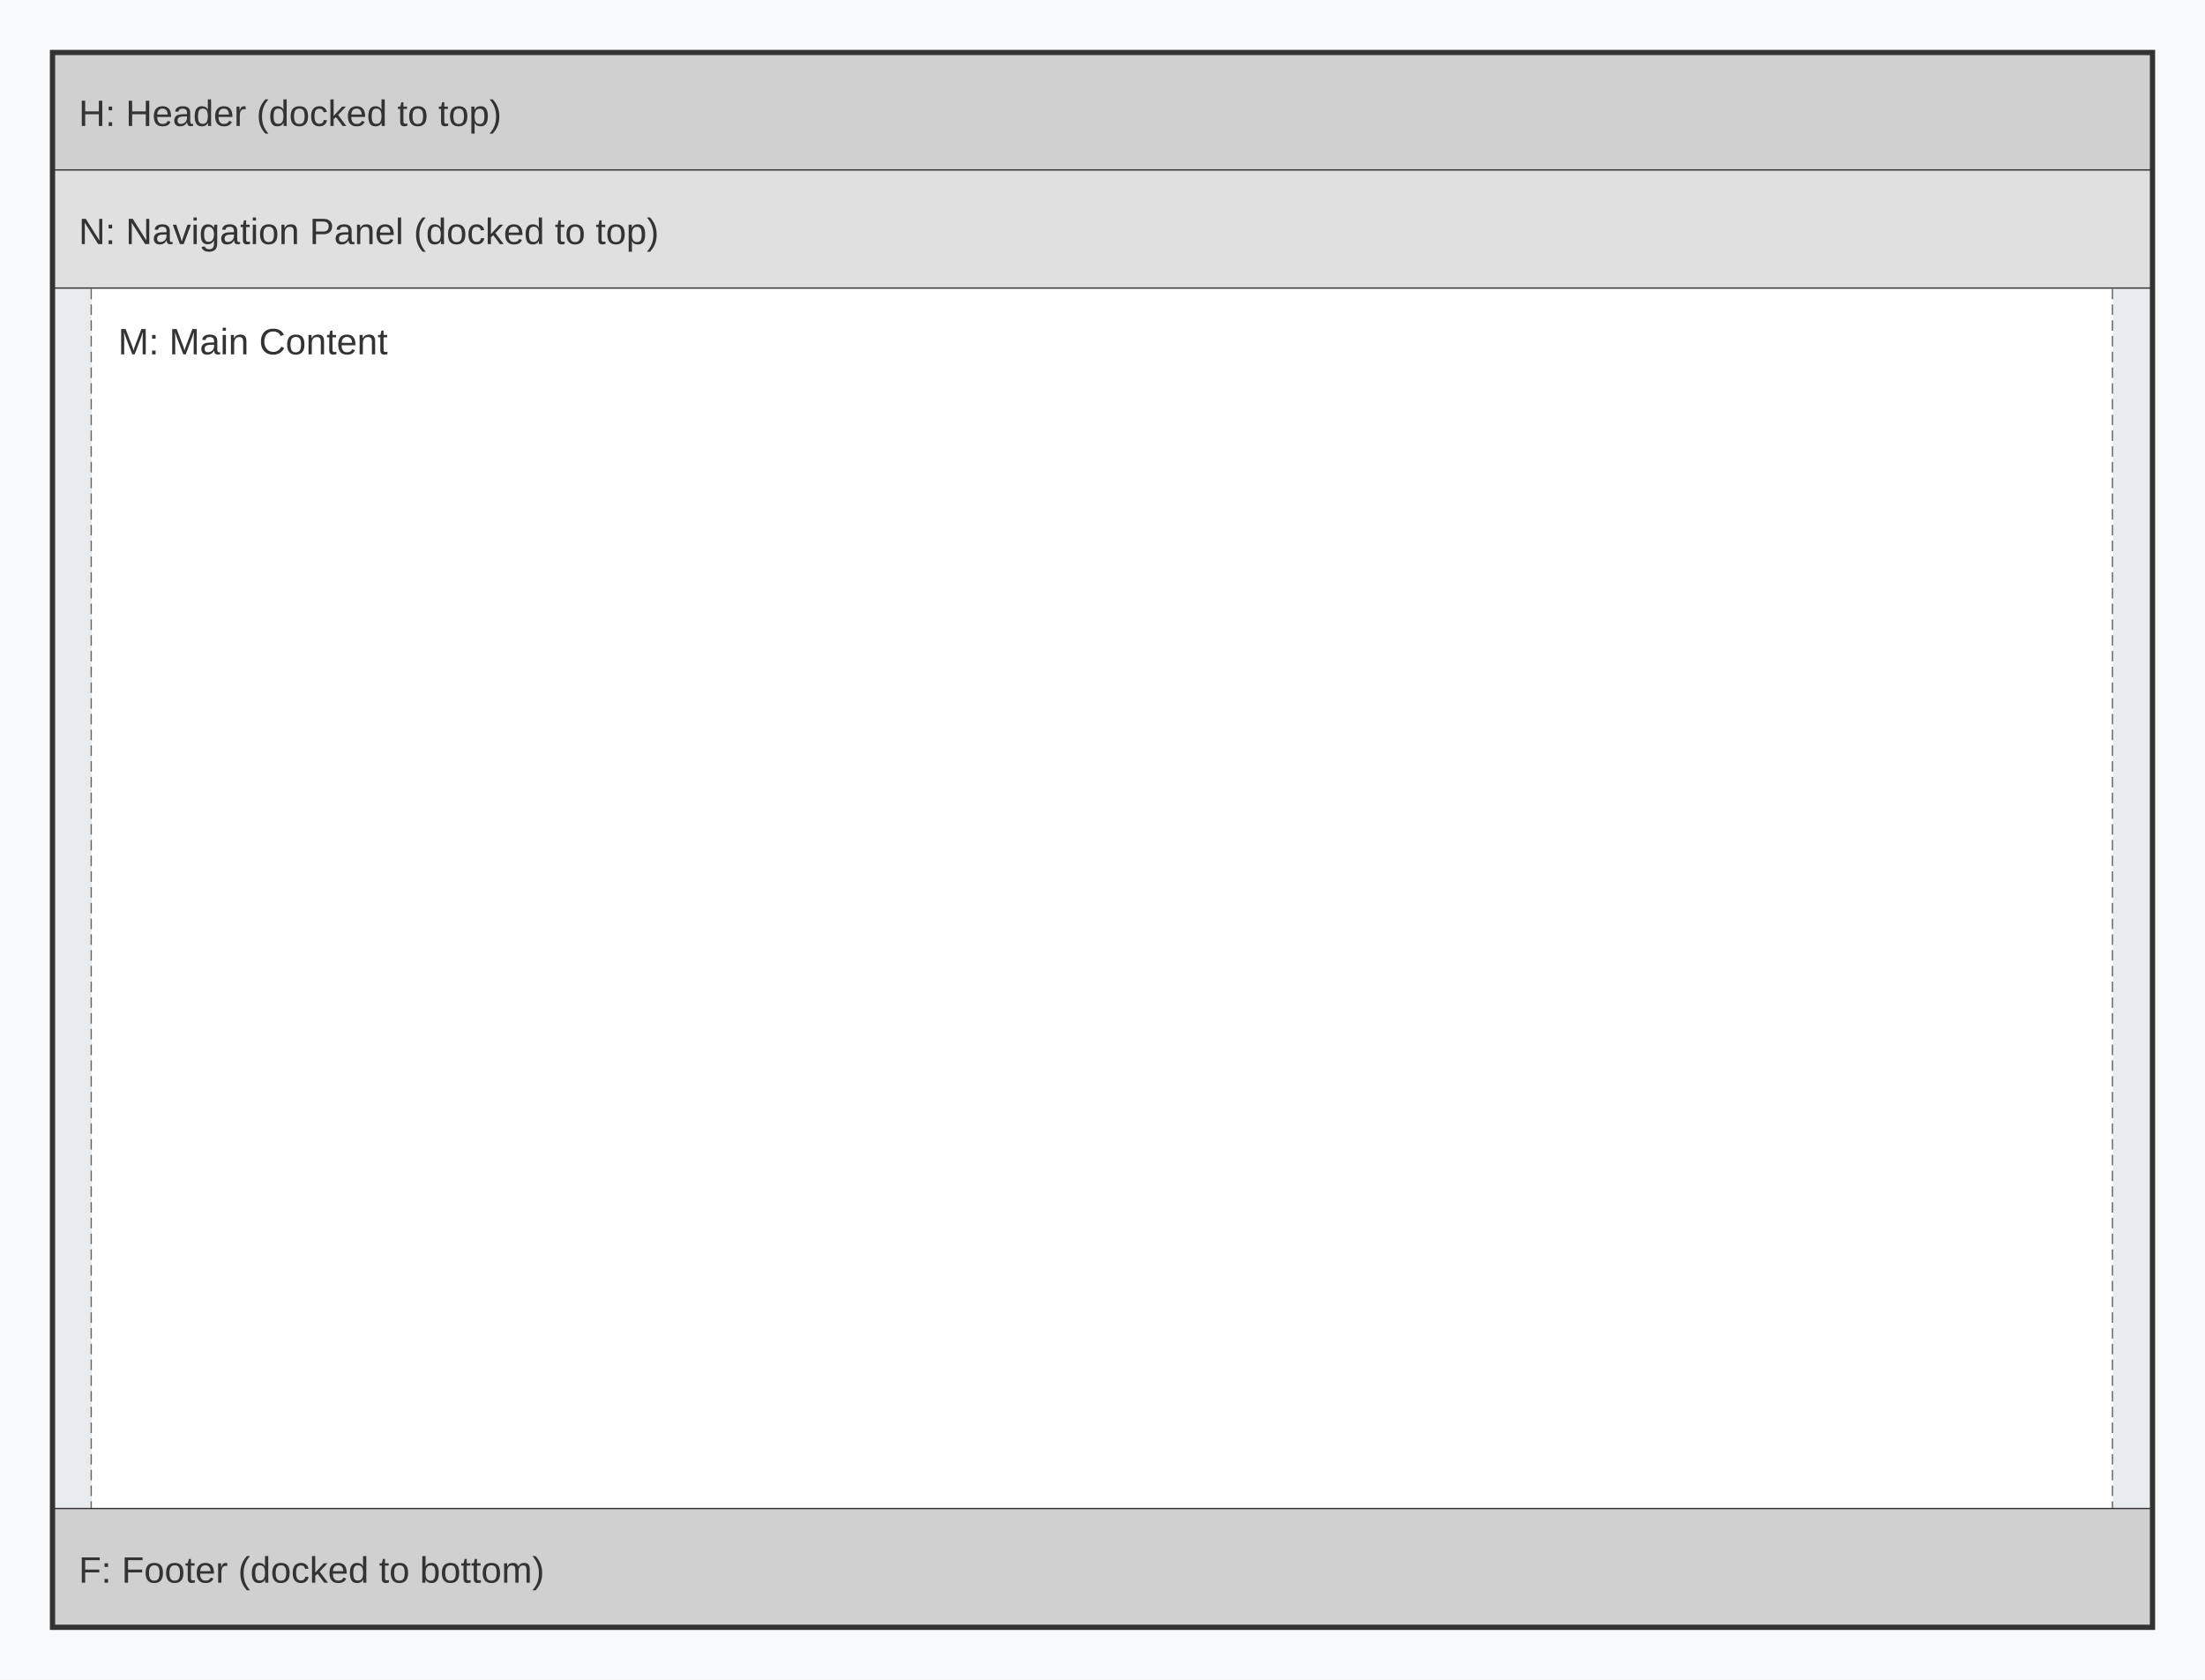
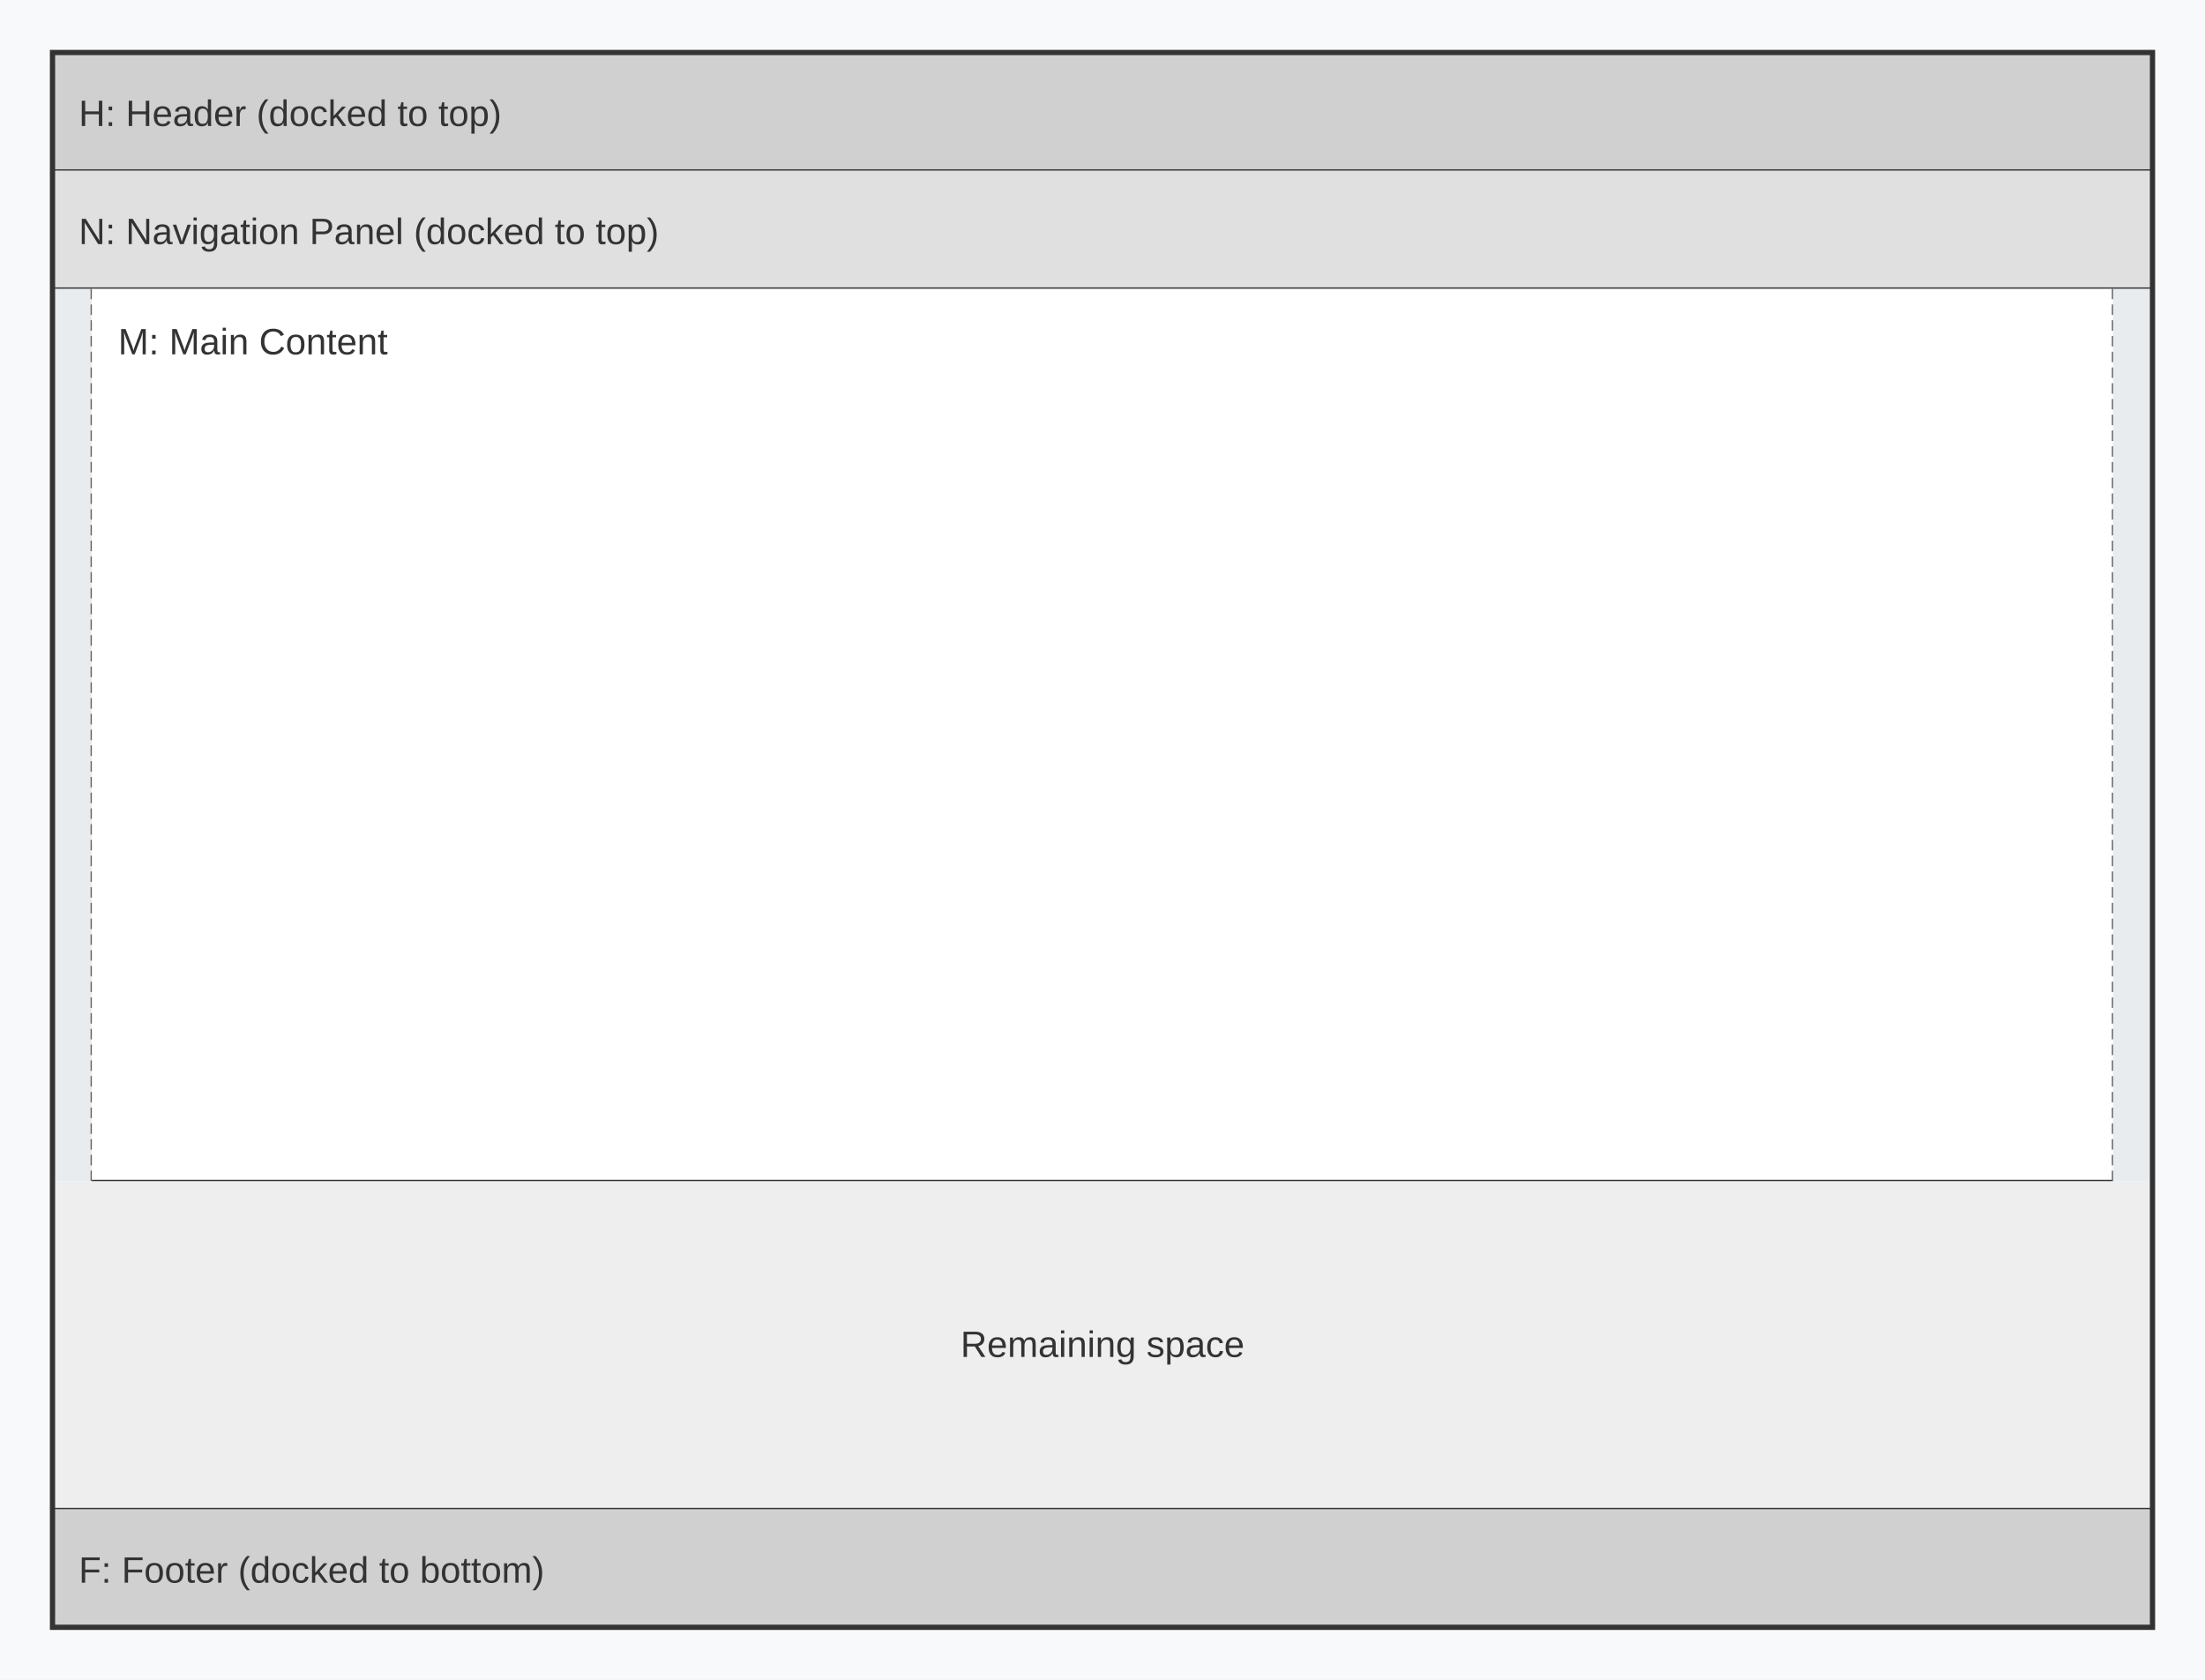
<svg xmlns="http://www.w3.org/2000/svg" viewBox="0 0 840 640" width="840" height="640">
  <defs>
    <style>
      .container-bg { fill: #f8f9fa; }
      .main-screen-border { fill: none; stroke: #333; stroke-width: 2; }
      .header { fill: #d0d0d0; }
      .nav { fill: #e0e0e0; }
      .content { fill: #ffffff; }
      .footer { fill: #d0d0d0; }
      .gutter { fill: #e9ecef; }
      .block-border { stroke: #333; stroke-width: 1; }
      .gutter-edge { stroke: #666; stroke-width: 1; stroke-dasharray: 4,2; }
      .label { font-family: Arial, sans-serif; font-size: 14px; fill: #333; text-anchor: start; }
      .label-center { font-family: Arial, sans-serif; font-size: 14px; fill: #333; text-anchor: middle; }
    </style>
  </defs>
  <rect class="container-bg" x="0" y="0" width="840" height="640" />
  <rect class="header" x="20" y="20" width="800" height="45" />
  <line class="block-border" x1="20" y1="65" x2="820" y2="65" />
  <text class="label" x="30" y="48">H: Header (docked to top)</text>
  <rect class="nav" x="20" y="65" width="800" height="45" />
  <line class="block-border" x1="20" y1="110" x2="820" y2="110" />
  <text class="label" x="30" y="93">N: Navigation Panel (docked to top)</text>
-   <rect class="gutter" x="20" y="110" width="15" height="465" />
-   <line class="gutter-edge" x1="35" y1="110" x2="35" y2="575" />
-   <rect class="content" x="35" y="110" width="770" height="465" />
+   <rect class="gutter" x="20" y="110" width="15" height="340" />
+   <line class="gutter-edge" x1="35" y1="110" x2="35" y2="450" />
+   <rect class="content" x="35" y="110" width="770" height="340" />
+   <line class="block-border" x1="35" y1="450" x2="805" y2="450" />
  <text class="label" x="45" y="135">M: Main Content</text>
-   <line class="gutter-edge" x1="805" y1="110" x2="805" y2="575" />
-   <rect class="gutter" x="805" y="110" width="15" height="465" />
+   <line class="gutter-edge" x1="805" y1="110" x2="805" y2="450" />
+   <rect class="gutter" x="805" y="110" width="15" height="340" />
+   <rect x="20" y="450" width="800" height="125" fill="#eeeeee" />
+   <text class="label-center" x="420" y="517">Remaining space</text>
  <line class="block-border" x1="20" y1="575" x2="820" y2="575" />
  <rect class="footer" x="20" y="575" width="800" height="45" />
  <text class="label" x="30" y="603">F: Footer (docked to bottom)</text>
  <rect class="main-screen-border" x="20" y="20" width="800" height="600" />
</svg>
